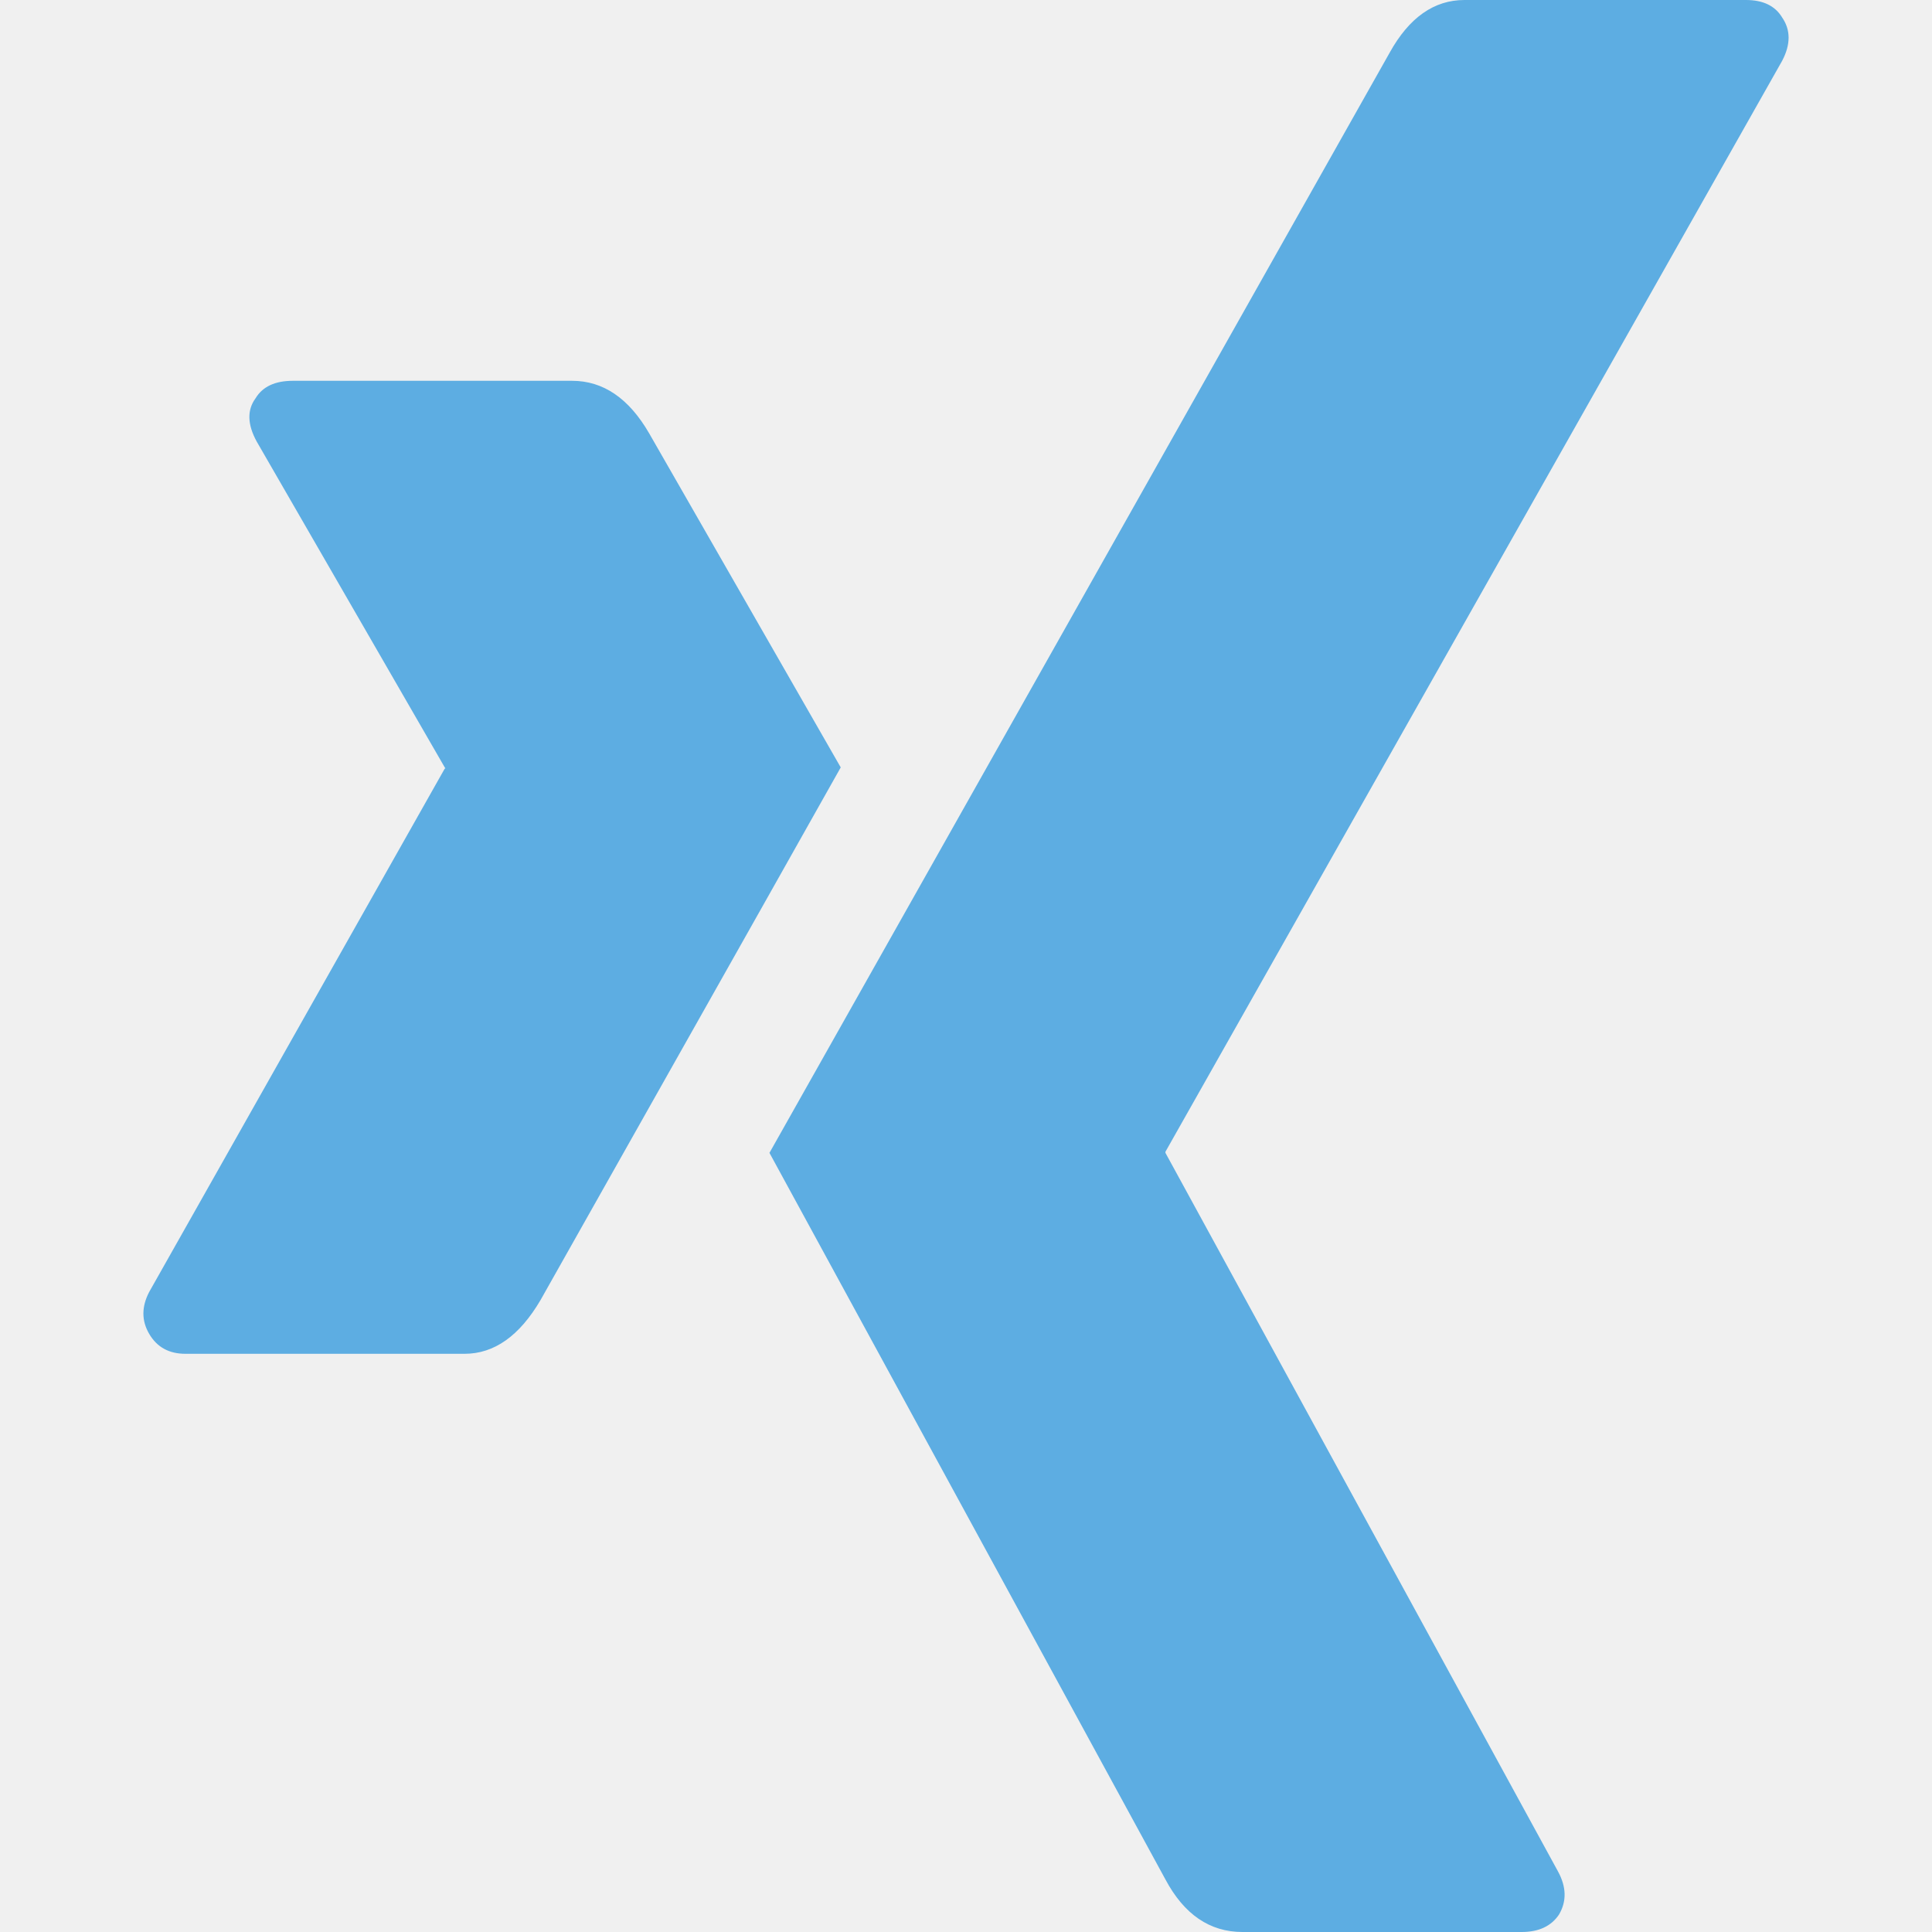
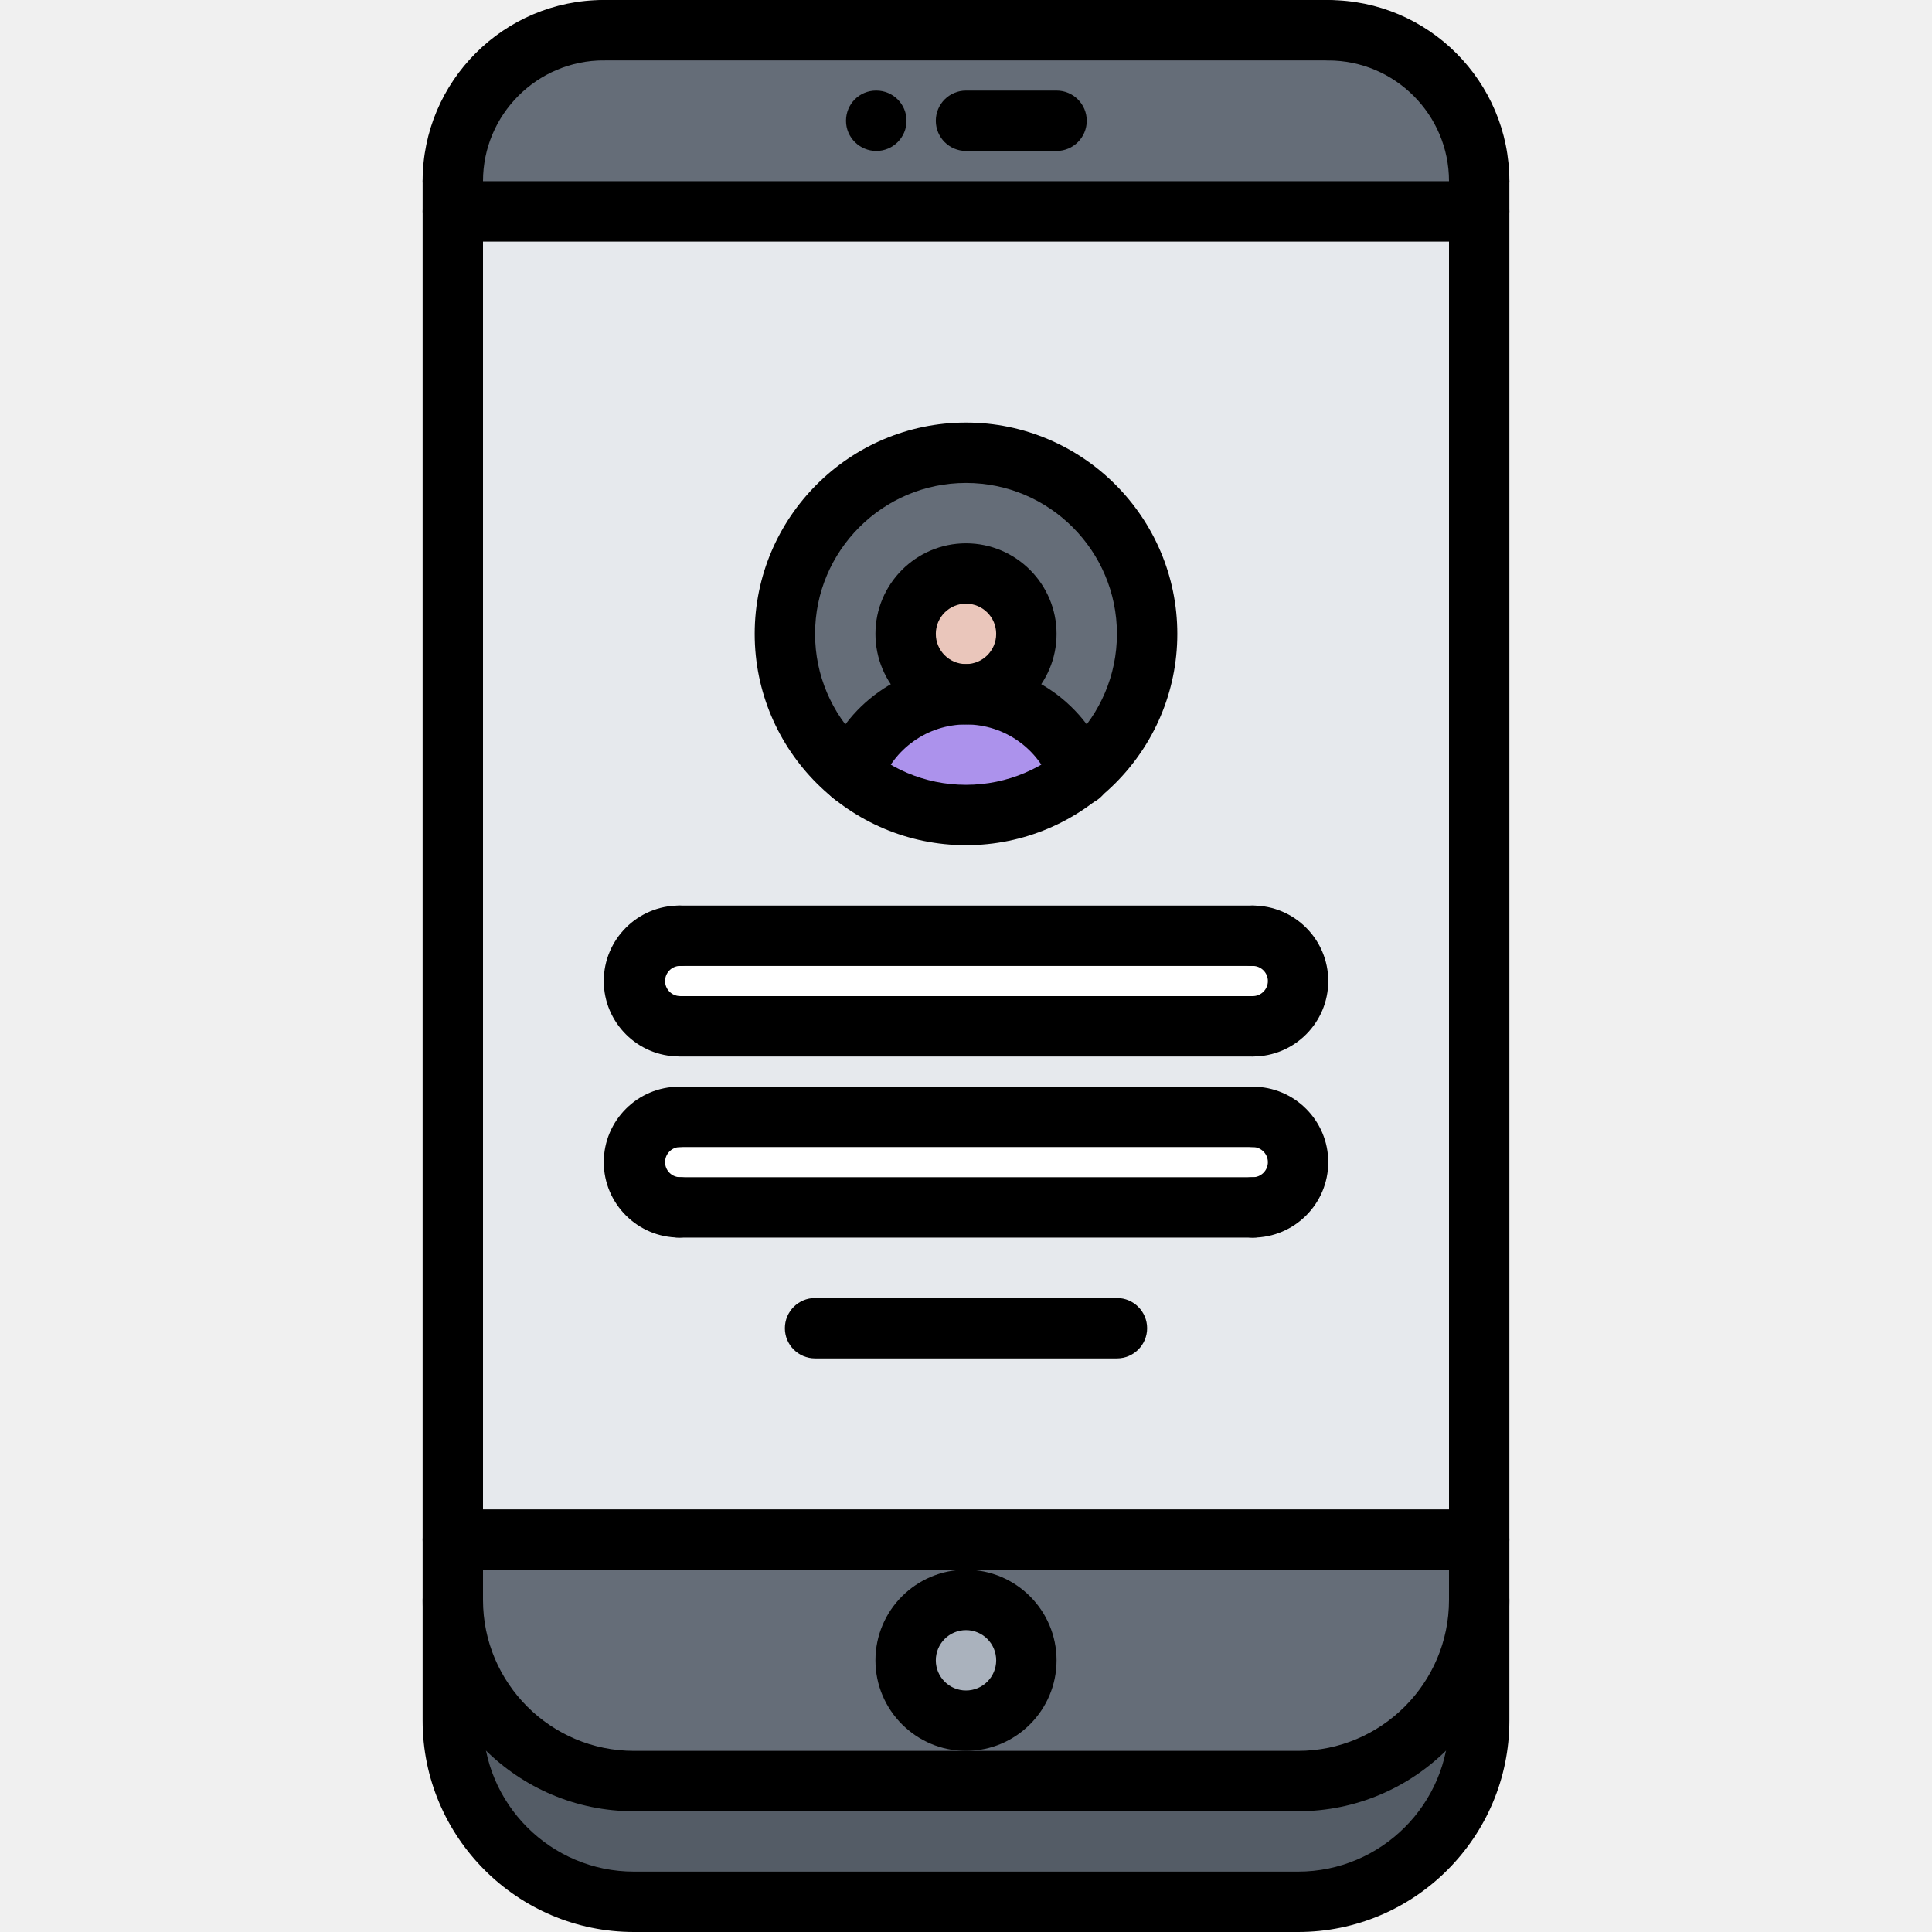
- <svg xmlns="http://www.w3.org/2000/svg" version="1.1" width="512" height="512" x="0" y="0" viewBox="0 0 540.543 540.543" style="enable-background:new 0 0 512 512" xml:space="preserve" class="">
+ <svg xmlns="http://www.w3.org/2000/svg" width="64" height="64" xml:space="preserve">
+   <path fill="#545C66" d="M44 5H20c-2.76 0-5 2.24-5 5v47.002c0 3.3 2.7 6 6 6h22c3.3 0 6-2.7 6-6V10c0-2.76-2.24-5-5-5z" />
+   <path fill="#656D78" d="M44 .998H20c-2.76 0-5 2.24-5 5v47c0 3.3 2.7 6 6 6h22c3.3 0 6-2.7 6-6v-47c0-2.76-2.24-5-5-5z" />
+   <path fill="#E6E9ED" d="M15 6.998h34v44H15z" />
+   <path fill="#AAB2BD" d="M32 52.998a2 2 0 1 1 .001 4.001A2 2 0 0 1 32 52.998z" />
  <g>
+     <path fill="#FFF" d="M41.5 39.998h-19v-.01a1.496 1.496 0 1 1 0-2.99h19c.83 0 1.5.67 1.5 1.5 0 .82-.67 1.5-1.5 1.5zM41.5 33.998h-19v-.01a1.496 1.496 0 1 1 0-2.99h19c.83 0 1.5.67 1.5 1.5 0 .82-.67 1.5-1.5 1.5z" />
+     <path fill="#EAC6BB" d="M34 20.998c0 1.1-.9 2-2 2s-2-.9-2-2a2 2 0 1 1 4 0z" />
+     <path fill="#AC92EC" d="M32 22.998c1.74 0 3.22 1.1 3.77 2.66-1.029.84-2.34 1.34-3.77 1.34s-2.74-.5-3.77-1.34a4 4 0 0 1 3.77-2.66z" />
+     <path fill="#656D78" d="M30 20.998c0 1.1.9 2 2 2a4 4 0 0 0-3.77 2.66 5.967 5.967 0 0 1-2.23-4.66c0-3.32 2.69-6 6-6s6 2.68 6 6c0 1.88-.87 3.57-2.23 4.66a3.984 3.984 0 0 0-3.77-2.66 2 2 0 1 0-2-2z" />
+   </g>
+   <g>
+     <path d="M43 60H21c-3.859 0-7-3.141-7-7a1 1 0 1 1 2 0c0 2.757 2.243 5 5 5h22c2.757 0 5-2.243 5-5a1 1 0 1 1 2 0c0 3.859-3.141 7-7 7zM29.03 5c-.553 0-1.005-.447-1.005-1s.442-1 .994-1h.011a1 1 0 1 1 0 2zM35 5h-3a1 1 0 1 1 0-2h3a1 1 0 1 1 0 2zM49 7.002a1 1 0 0 1-1-1c0-2.206-1.794-4-4-4a1 1 0 1 1 0-2c3.309 0 6 2.691 6 6a1 1 0 0 1-1 1zM15 7a1 1 0 0 1-1-1c0-3.309 2.691-6 6-6a1 1 0 1 1 0 2c-2.206 0-4 1.794-4 4a1 1 0 0 1-1 1z" />
+     <path d="M44 2H20a1 1 0 1 1 0-2h24a1 1 0 1 1 0 2zM49 8.002H15a1 1 0 1 1 0-2h34a1 1 0 1 1 0 2z" />
    <g>
-       <g>
-         <path d="M129.989,378.772c8.274,0,15.361-5.006,21.243-15.036c53.813-95.423,81.806-145.093,83.991-149.028l-53.593-93.458    c-5.667-9.804-12.858-14.707-21.567-14.707H81.953c-5.019,0-8.495,1.634-10.459,4.902c-2.399,3.268-2.289,7.301,0.325,12.087    l52.613,91.176c0.214,0.232,0.214,0.331,0,0.331L41.75,361.453c-2.172,4.149-2.172,8.066,0,11.757    c2.173,3.715,5.557,5.562,10.129,5.562H129.989z" fill="#5dade2" data-original="#000000" style="" class="" />
-         <path d="M488.492,0h-78.758c-8.495,0-15.472,4.902-20.912,14.707C277.053,212.97,219.206,315.596,215.283,322.555l110.784,203.282    c5.227,9.804,12.418,14.706,21.567,14.706h78.104c4.791,0,8.28-1.634,10.459-4.902c2.172-3.715,2.068-7.748-0.325-12.099    L326.073,322.555v-0.318L498.627,16.995c2.393-4.571,2.393-8.592,0-12.087C496.662,1.634,493.284,0,488.492,0z" fill="#5dade2" data-original="#000000" style="" class="" />
-       </g>
+       <path d="M43 64H21c-3.859 0-7-3.141-7-7V6a1 1 0 1 1 2 0v51c0 2.757 2.243 5 5 5h22c2.757 0 5-2.243 5-5V6.002a1 1 0 1 1 2 0V57c0 3.859-3.141 7-7 7z" />
+       <path d="M49 52H15a1 1 0 1 1 0-2h34a1 1 0 1 1 0 2zM32 58c-1.654 0-3-1.346-3-3s1.346-3 3-3 3 1.346 3 3-1.346 3-3 3zm0-4a1 1 0 1 0 0 2 1 1 0 0 0 0-2z" />
    </g>
    <g>
- </g>
+       <path d="M22.5 34.996c-1.378 0-2.499-1.121-2.499-2.499s1.121-2.499 2.499-2.499a1 1 0 1 1 0 2 .5.5 0 0 0 0 .998 1 1 0 1 1 0 2zM41.5 34.998a1 1 0 1 1 0-2c.275 0 .5-.225.5-.5s-.225-.5-.5-.5a1 1 0 1 1 0-2c1.379 0 2.5 1.121 2.5 2.5s-1.121 2.5-2.5 2.5z" />
+       <path d="M41.5 31.998h-19a1 1 0 1 1 0-2h19a1 1 0 1 1 0 2zM41.5 34.998h-19a1 1 0 1 1 0-2h19a1 1 0 1 1 0 2z" />
+     </g>
    <g>
- </g>
+       <path d="M22.5 40.996c-1.378 0-2.499-1.121-2.499-2.499s1.121-2.499 2.499-2.499a1 1 0 1 1 0 2 .5.5 0 0 0 0 .998 1 1 0 1 1 0 2zM41.5 40.998a1 1 0 1 1 0-2c.275 0 .5-.225.5-.5s-.225-.5-.5-.5a1 1 0 1 1 0-2c1.379 0 2.5 1.121 2.5 2.5s-1.121 2.5-2.5 2.5z" />
+       <path d="M41.5 37.998h-19a1 1 0 1 1 0-2h19a1 1 0 1 1 0 2zM41.5 40.998h-19a1 1 0 1 1 0-2h19a1 1 0 1 1 0 2z" />
+     </g>
    <g>
- </g>
+       <path d="M37 44.999H27a1 1 0 1 1 0-2h10a1 1 0 1 1 0 2z" />
+     </g>
    <g>
- </g>
-     <g>
- </g>
-     <g>
- </g>
-     <g>
- </g>
-     <g>
- </g>
-     <g>
- </g>
-     <g>
- </g>
-     <g>
- </g>
-     <g>
- </g>
-     <g>
- </g>
-     <g>
- </g>
-     <g>
- </g>
+       <path d="M32 27.998c-3.859 0-7-3.141-7-7s3.141-7 7-7 7 3.141 7 7-3.141 7-7 7zm0-12c-2.757 0-5 2.243-5 5s2.243 5 5 5 5-2.243 5-5-2.243-5-5-5z" />
+       <path d="M32 23.998c-1.654 0-3-1.346-3-3s1.346-3 3-3 3 1.346 3 3-1.346 3-3 3zm0-4a1 1 0 1 0 0 2 1 1 0 0 0 0-2z" />
+       <path d="M28.229 26.664a.998.998 0 0 1-.942-1.333 5.007 5.007 0 0 1 4.715-3.333 5.008 5.008 0 0 1 4.712 3.325 1 1 0 1 1-1.884.67 3.006 3.006 0 0 0-2.827-1.995c-1.27 0-2.407.804-2.83 1.999a1.003 1.003 0 0 1-.944.667z" />
+     </g>
  </g>
</svg>
